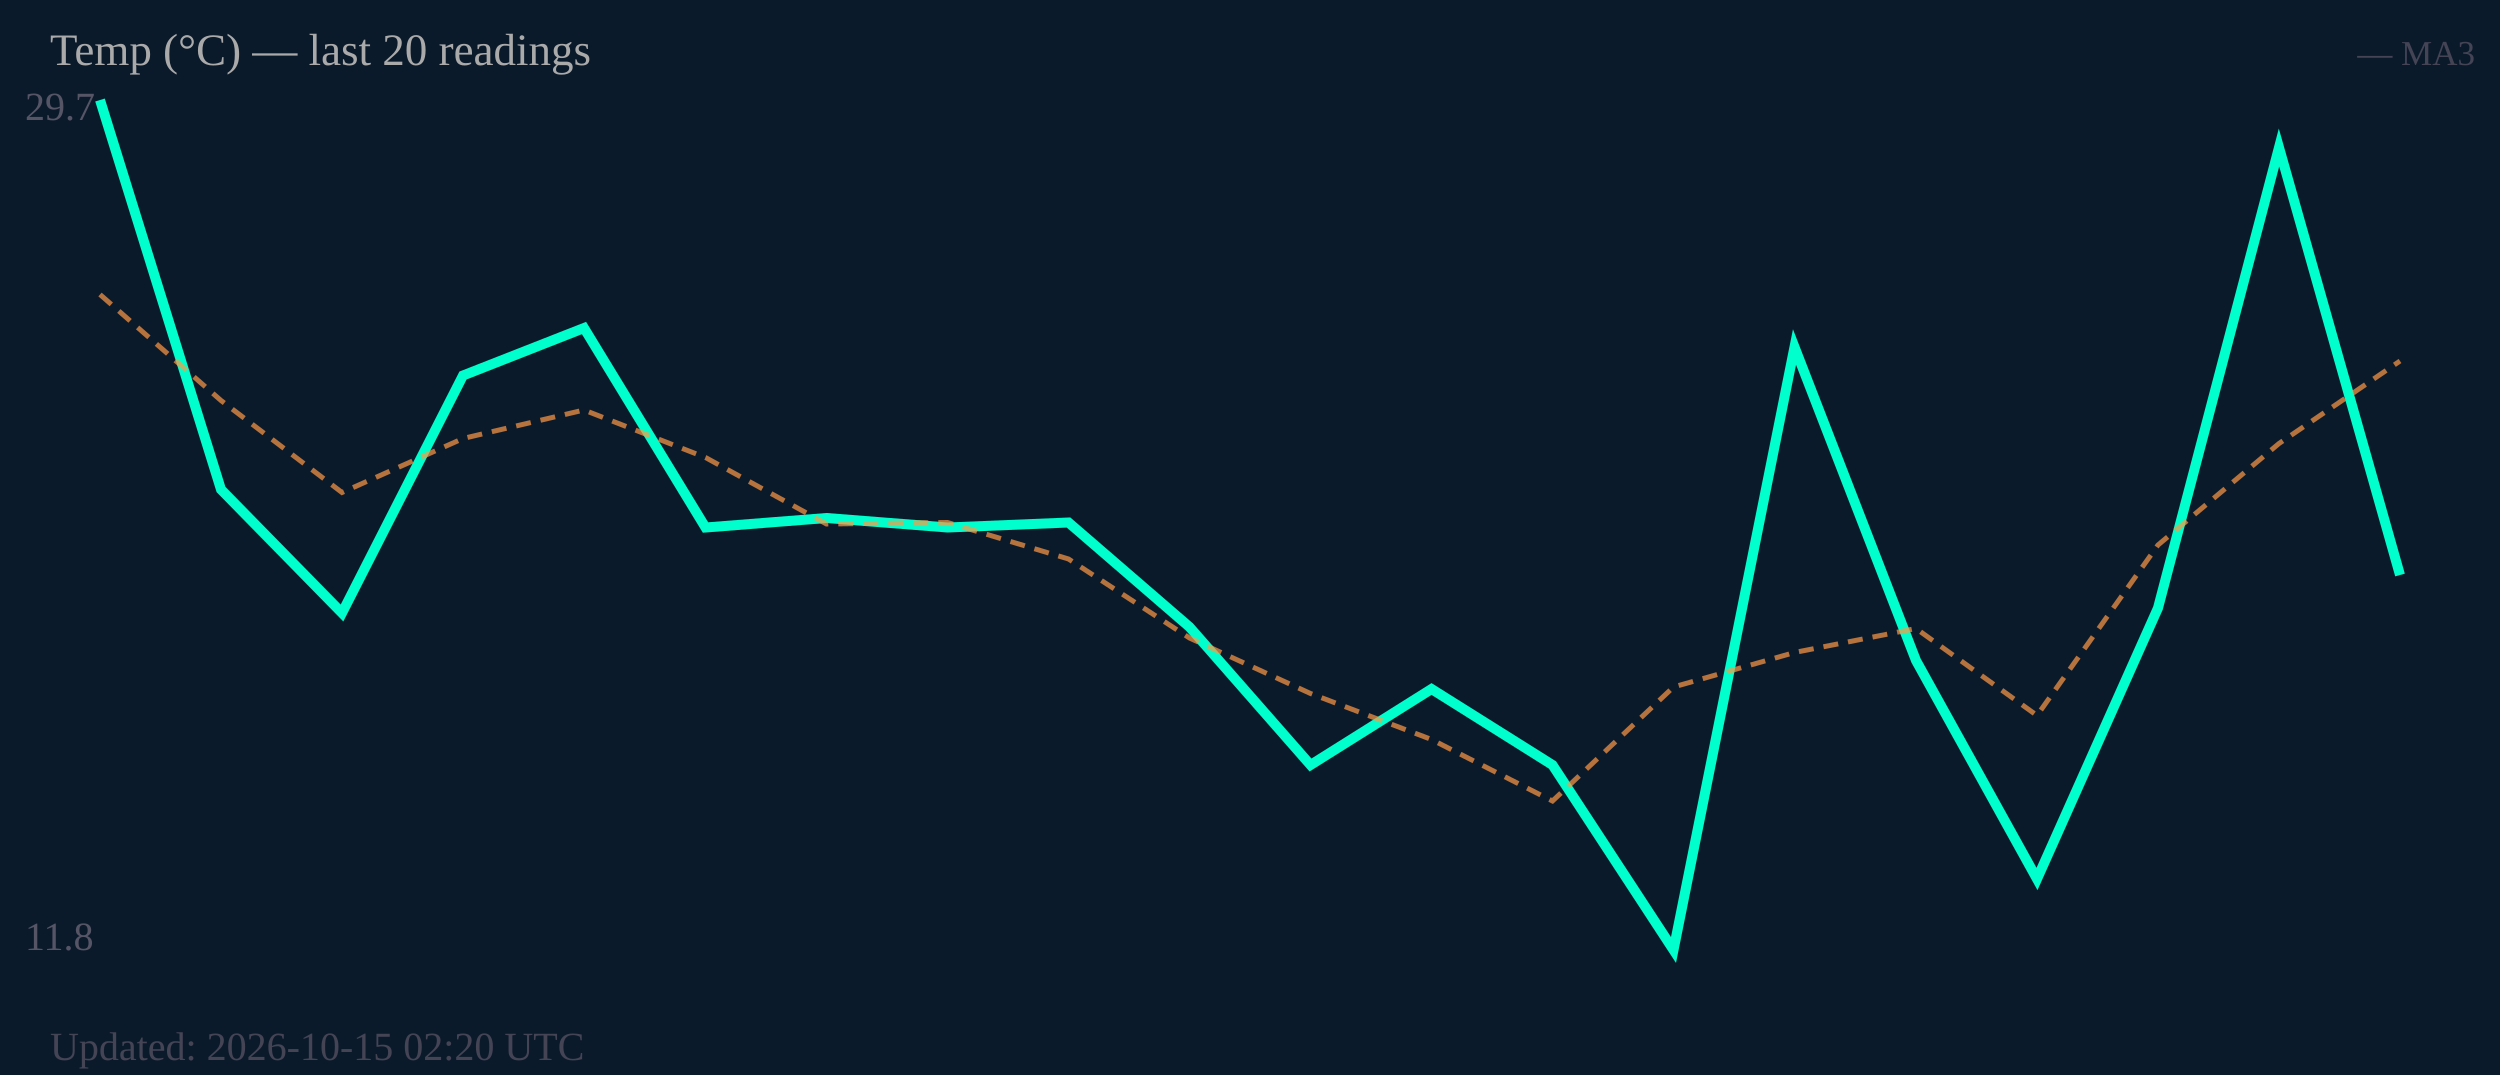
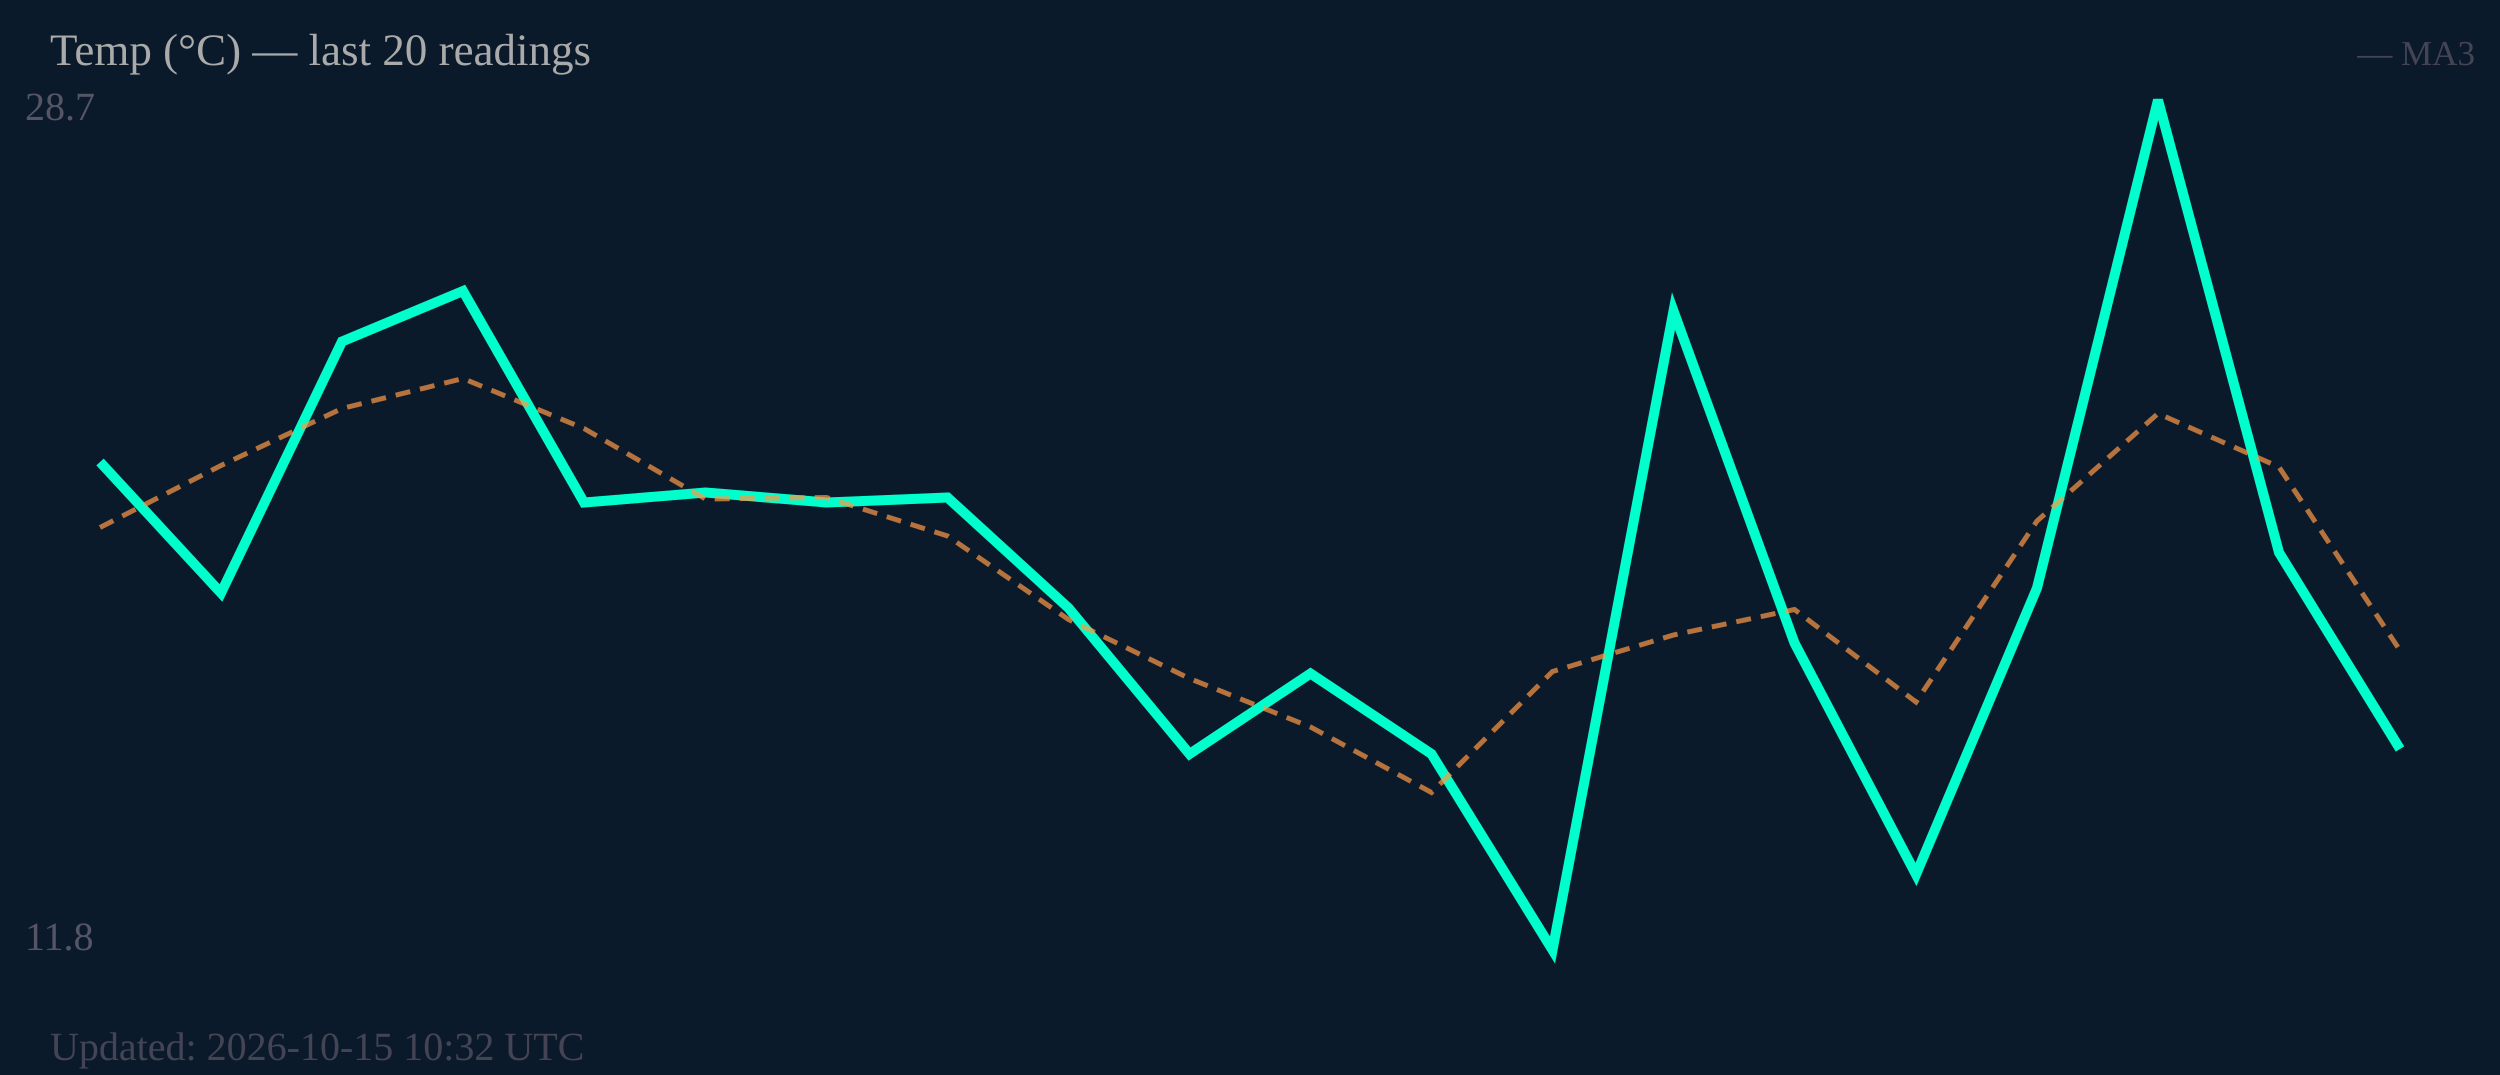
<svg xmlns="http://www.w3.org/2000/svg" width="500" height="215" viewBox="0 0 500 215">
  <rect width="500" height="215" fill="#0b1a2a" />
-   <text x="5" y="24" font-size="8" fill="#556">29.7</text>
+   <text x="5" y="24" font-size="8" fill="#556">28.7</text>
  <text x="5" y="190" font-size="8" fill="#556">11.8</text>
-   <polyline fill="none" stroke="#00ffcc" stroke-width="2" points="20.0,20.0 44.2,97.9 68.4,122.6 92.6,75.1 116.8,65.6 141.1,105.5 165.3,103.6 189.5,105.5 213.7,104.5 237.9,125.4 262.1,153.0 286.3,137.8 310.5,153.0 334.7,190.0 358.9,69.4 383.2,132.1 407.4,175.8 431.6,121.6 455.8,29.5 480.0,115.0" />
-   <polyline fill="none" stroke="#ff9944" stroke-width="1" stroke-dasharray="3,2" opacity="0.7" points="20.0,58.9 44.2,80.1 68.4,98.5 92.6,87.7 116.8,82.0 141.1,91.5 165.3,104.8 189.5,104.5 213.7,111.8 237.9,127.6 262.1,138.7 286.3,147.9 310.5,160.2 334.7,137.4 358.9,130.5 383.2,125.7 407.4,143.1 431.6,109.0 455.8,88.7 480.0,72.2" />
+   <polyline fill="none" stroke="#00ffcc" stroke-width="2" points="20.0,92.4 44.2,118.6 68.4,68.3 92.6,58.2 116.8,100.5 141.1,98.5 165.3,100.5 189.5,99.5 213.7,121.6 237.9,150.8 262.1,134.7 286.3,150.8 310.5,190.0 334.7,62.2 358.9,128.6 383.2,174.9 407.4,117.6 431.6,20.0 455.8,110.5 480.0,149.8" />
+   <polyline fill="none" stroke="#ff9944" stroke-width="1" stroke-dasharray="3,2" opacity="0.7" points="20.0,105.5 44.2,93.1 68.4,81.7 92.6,75.7 116.8,85.7 141.1,99.8 165.3,99.5 189.5,107.2 213.7,123.9 237.9,135.7 262.1,145.4 286.3,158.5 310.5,134.3 334.7,127.0 358.9,121.9 383.2,140.4 407.4,104.2 431.6,82.7 455.8,93.4 480.0,130.1" />
  <text x="10" y="13" font-size="9" fill="#aaa">Temp (°C) — last 20 readings</text>
  <text x="495" y="13" font-size="7" fill="#445" text-anchor="end">— MA3</text>
-   <text x="10" y="212" font-size="8" fill="#445">Updated: 2026-10-15 02:20 UTC</text>
+   <text x="10" y="212" font-size="8" fill="#445">Updated: 2026-10-15 10:32 UTC</text>
</svg>
